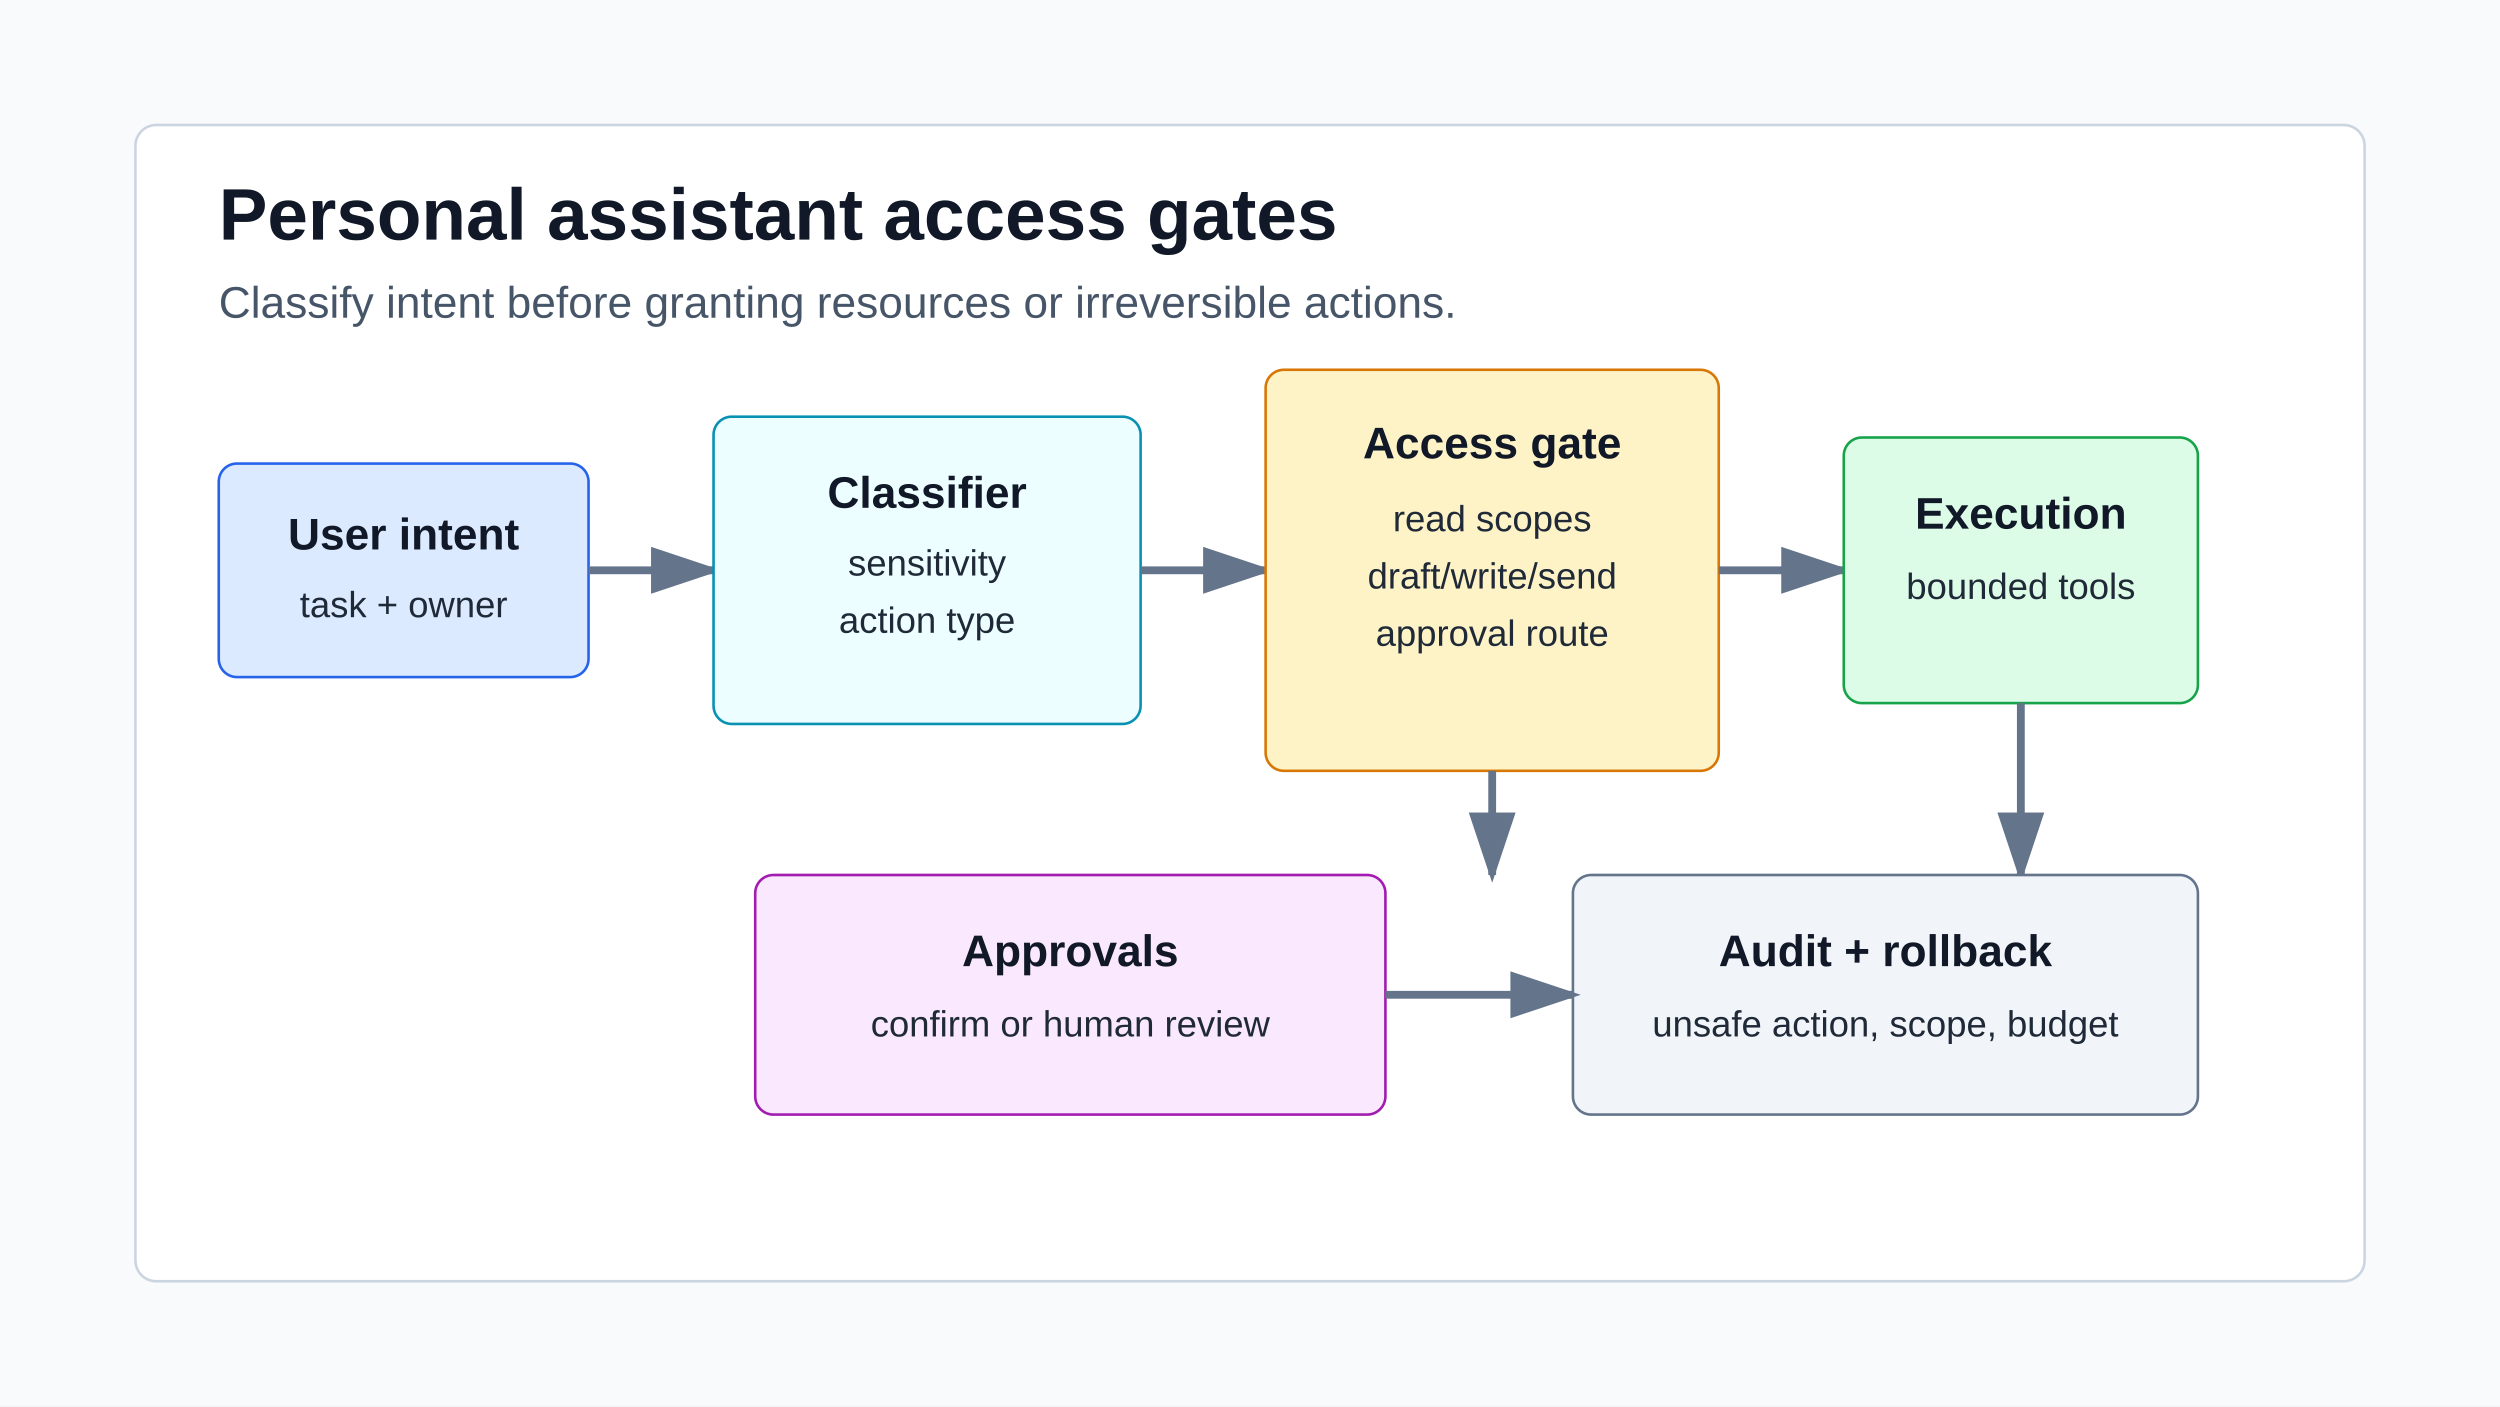
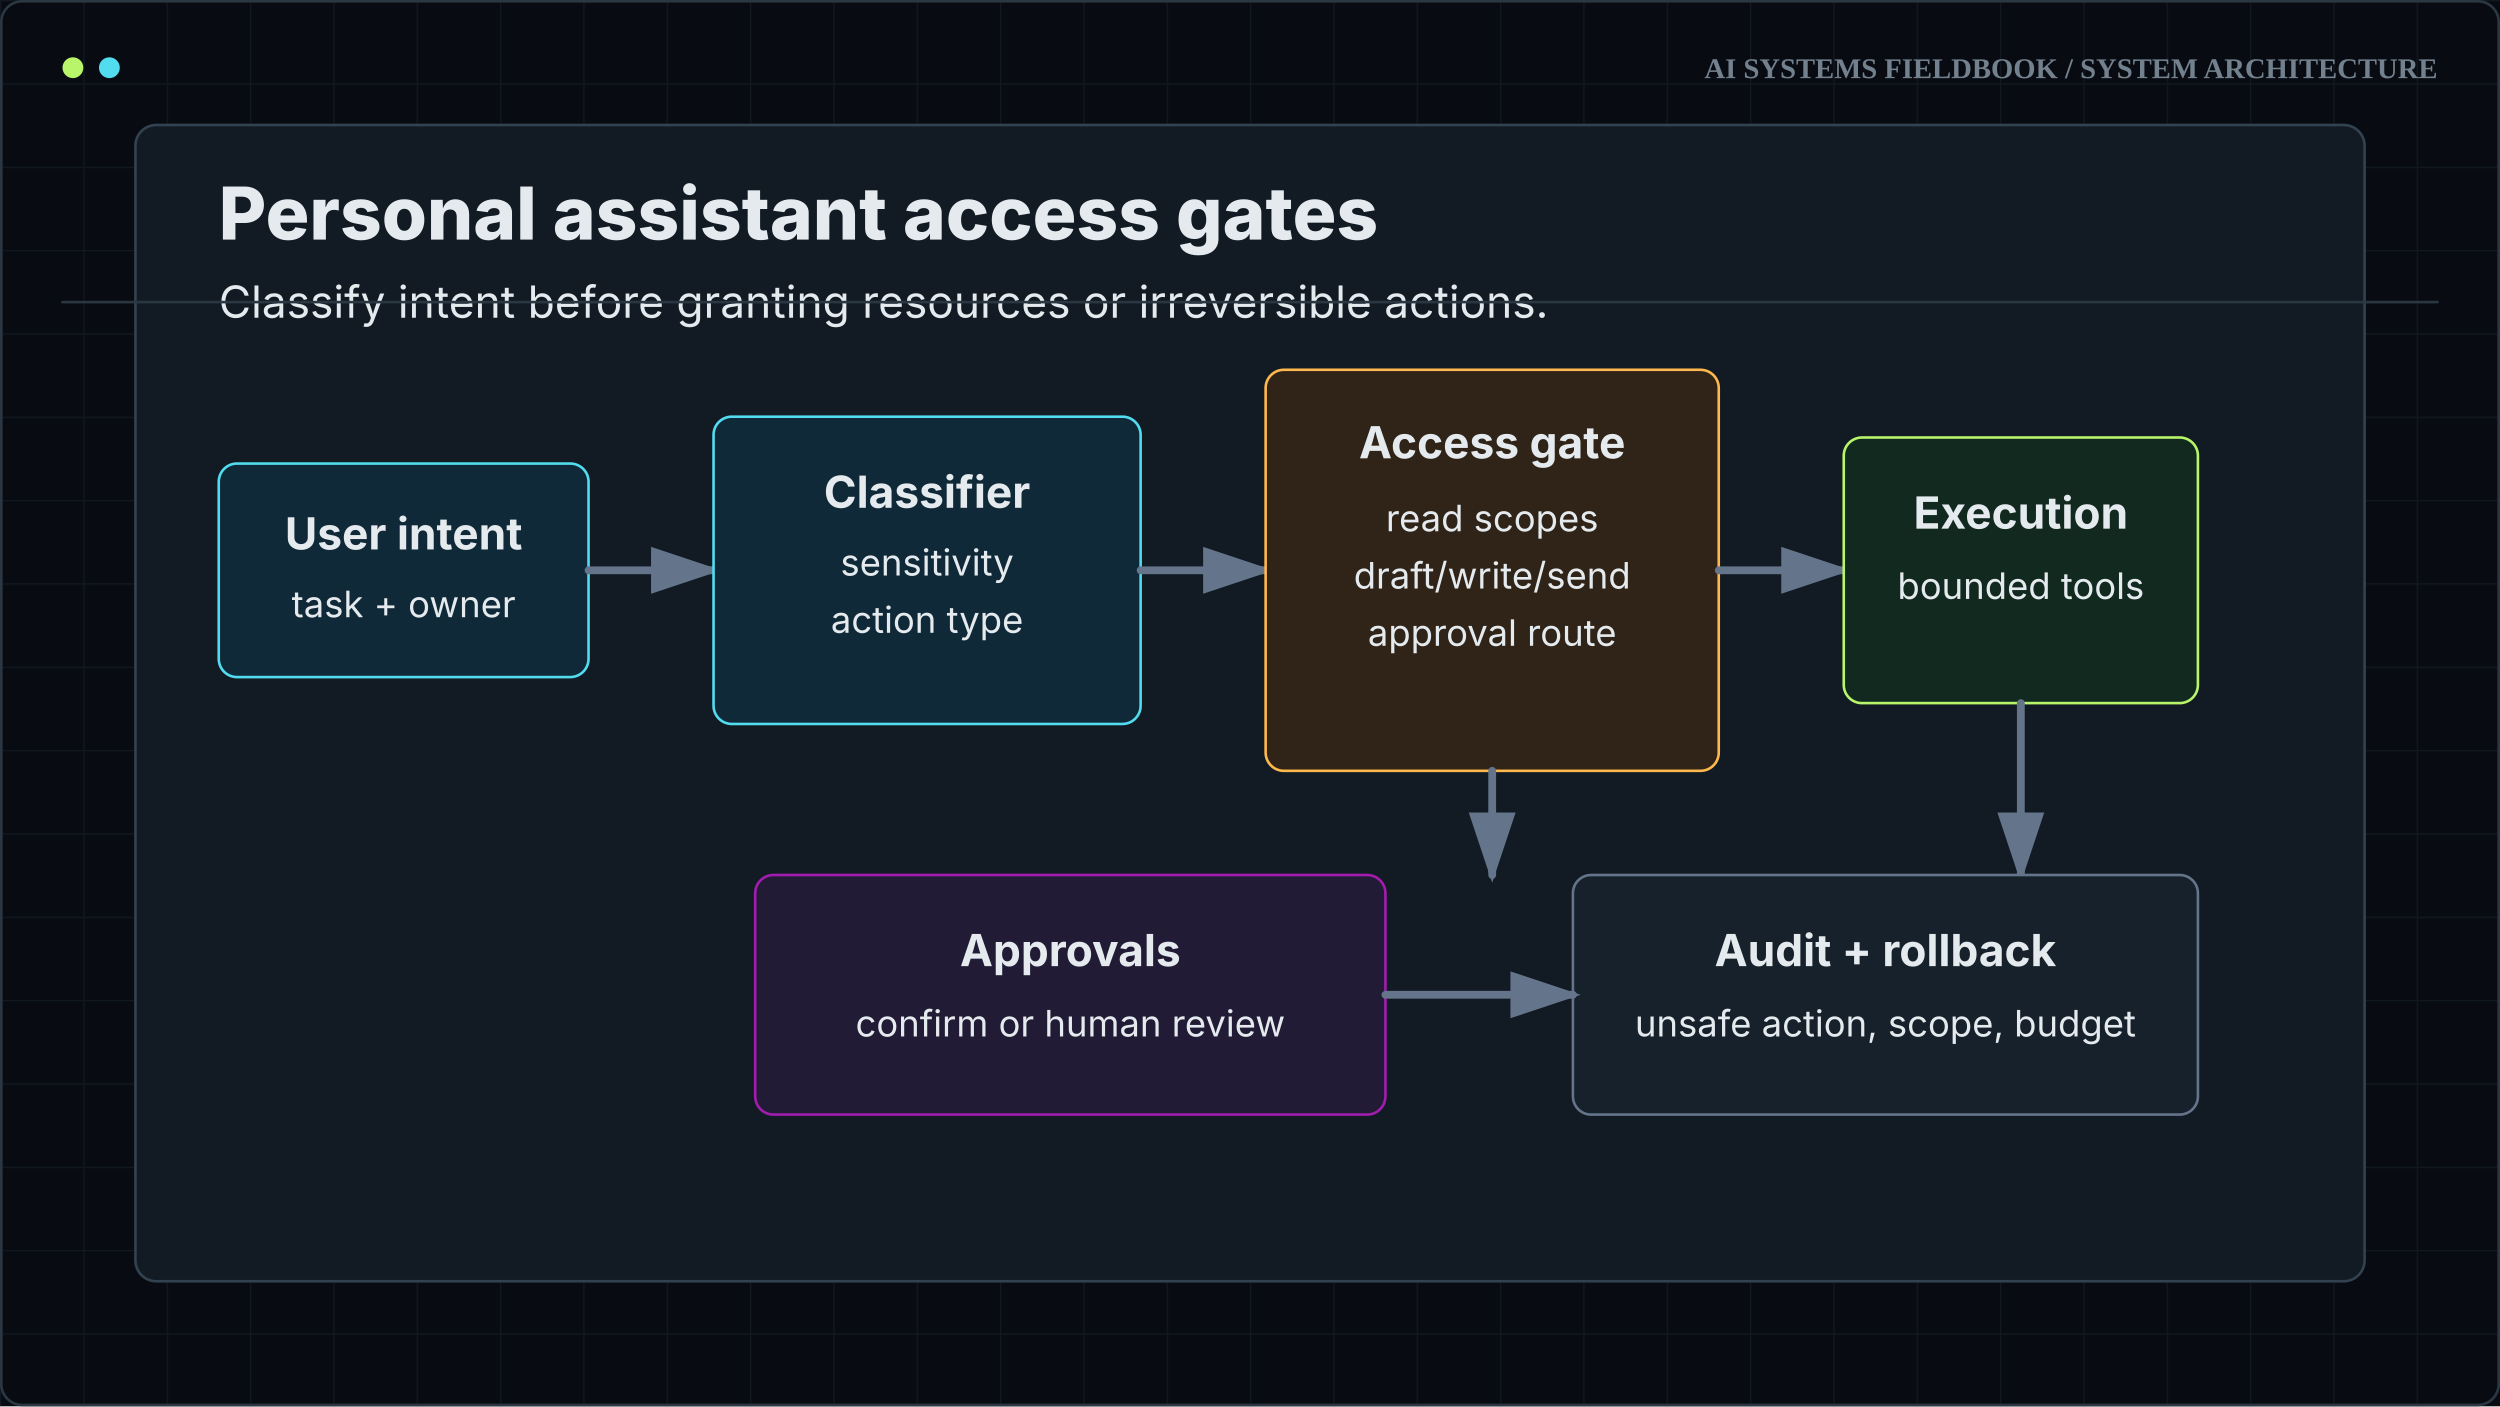
- <svg xmlns="http://www.w3.org/2000/svg" viewBox="0 0 960 540" role="img">
-   <rect width="960" height="540" fill="#f8fafc" />
-   <rect x="52" y="48" width="856" height="444" rx="8" fill="#ffffff" stroke="#cbd5e1" />
-   <text x="84" y="92" font-family="Arial, sans-serif" font-size="28" font-weight="800" fill="#111827">Personal assistant access gates</text>
-   <text x="84" y="122" font-family="Arial, sans-serif" font-size="17" fill="#475569">Classify intent before granting resources or irreversible actions.</text>
-   <g font-family="Arial, sans-serif">
-     <rect x="84" y="178" width="142" height="82" rx="7" fill="#dbeafe" stroke="#2563eb" />
+ <svg xmlns="http://www.w3.org/2000/svg" viewBox="0 0 960 540" role="img" data-visual-quality="publication" data-visual-system="fieldbook-v2" data-text-fit="bounded">
+   <defs id="fieldbook-v2-defs">
+     <pattern id="fieldbook-grid" width="32" height="32" patternUnits="userSpaceOnUse">
+       <path d="M 32 0 L 0 0 0 32" fill="none" stroke="#27323d" stroke-width="1" />
+     </pattern>
+   </defs>
+   <g aria-hidden="true" data-fieldbook-frame="background">
+     <rect width="960" height="540" fill="#080c12" />
+     <rect width="960" height="540" fill="url(#fieldbook-grid)" opacity="0.32" />
+   </g>
+   <rect x="52" y="48" width="856" height="444" rx="8" fill="#121a23" stroke="#334250" />
+   <text x="84" y="92" font-family="Inter, system-ui, sans-serif" font-size="28" font-weight="800" fill="#111827">Personal assistant access gates</text>
+   <text x="84" y="122" font-family="Inter, system-ui, sans-serif" font-size="17" fill="#475569">Classify intent before granting resources or irreversible actions.</text>
+   <g font-family="Inter, system-ui, sans-serif">
+     <rect x="84" y="178" width="142" height="82" rx="7" fill="#102938" stroke="#52dcef" />
    <text x="155" y="211" text-anchor="middle" font-size="17" font-weight="700" fill="#111827">User intent</text>
    <text x="155" y="237" text-anchor="middle" font-size="14" fill="#1f2937">task + owner</text>
    <path d="M226 219 H274" stroke="#64748b" stroke-width="3" marker-end="url(#arrow)" />
-     <rect x="274" y="160" width="164" height="118" rx="7" fill="#ecfeff" stroke="#0891b2" />
+     <rect x="274" y="160" width="164" height="118" rx="7" fill="#102938" stroke="#52dcef" />
    <text x="356" y="195" text-anchor="middle" font-size="17" font-weight="700" fill="#111827">Classifier</text>
    <text x="356" y="221" text-anchor="middle" font-size="14" fill="#1f2937">sensitivity</text>
    <text x="356" y="243" text-anchor="middle" font-size="14" fill="#1f2937">action type</text>
    <path d="M438 219 H486" stroke="#64748b" stroke-width="3" marker-end="url(#arrow)" />
-     <rect x="486" y="142" width="174" height="154" rx="7" fill="#fef3c7" stroke="#d97706" />
+     <rect x="486" y="142" width="174" height="154" rx="7" fill="#302418" stroke="#ffb84d" />
    <text x="573" y="176" text-anchor="middle" font-size="17" font-weight="700" fill="#111827">Access gate</text>
    <text x="573" y="204" text-anchor="middle" font-size="14" fill="#1f2937">read scopes</text>
    <text x="573" y="226" text-anchor="middle" font-size="14" fill="#1f2937">draft/write/send</text>
    <text x="573" y="248" text-anchor="middle" font-size="14" fill="#1f2937">approval route</text>
    <path d="M660 219 H708" stroke="#64748b" stroke-width="3" marker-end="url(#arrow)" />
-     <rect x="708" y="168" width="136" height="102" rx="7" fill="#dcfce7" stroke="#16a34a" />
+     <rect x="708" y="168" width="136" height="102" rx="7" fill="#11291f" stroke="#b8f56a" />
    <text x="776" y="203" text-anchor="middle" font-size="17" font-weight="700" fill="#111827">Execution</text>
    <text x="776" y="230" text-anchor="middle" font-size="14" fill="#1f2937">bounded tools</text>
    <path d="M776 270 V336" stroke="#64748b" stroke-width="3" marker-end="url(#arrow)" />
-     <rect x="604" y="336" width="240" height="92" rx="7" fill="#f1f5f9" stroke="#64748b" />
+     <rect x="604" y="336" width="240" height="92" rx="7" fill="#17212b" stroke="#64748b" />
    <text x="724" y="371" text-anchor="middle" font-size="17" font-weight="700" fill="#111827">Audit + rollback</text>
    <text x="724" y="398" text-anchor="middle" font-size="14" fill="#1f2937">unsafe action, scope, budget</text>
-     <rect x="290" y="336" width="242" height="92" rx="7" fill="#fae8ff" stroke="#a21caf" />
+     <rect x="290" y="336" width="242" height="92" rx="7" fill="#211b35" stroke="#a21caf" />
    <text x="411" y="371" text-anchor="middle" font-size="17" font-weight="700" fill="#111827">Approvals</text>
    <text x="411" y="398" text-anchor="middle" font-size="14" fill="#1f2937">confirm or human review</text>
    <path d="M573 296 V336" stroke="#64748b" stroke-width="3" marker-end="url(#arrow)" />
    <path d="M532 382 H604" stroke="#64748b" stroke-width="3" marker-end="url(#arrow)" />
  </g>
  <defs>
    <marker id="arrow" markerWidth="10" markerHeight="10" refX="8" refY="3" orient="auto" markerUnits="strokeWidth">
      <path d="M0,0 L0,6 L9,3 z" fill="#64748b" />
    </marker>
  </defs>
+   <style id="fieldbook-v2-theme">
+     text { fill: #e4eaed !important; font-family: Inter, system-ui, sans-serif !important; letter-spacing: 0; }
+     .title { fill: #f7faf9 !important; font-weight: 750 !important; }
+     .subtitle, .sub, .note, .axis, .legend, .body, .small { fill: #8d9aa6 !important; }
+     .label, .smallTitle, .metric, .headtext { fill: #e7edef !important; }
+     path, line, polyline { stroke-linecap: round; stroke-linejoin: round; }
+     .fieldbook-kicker { fill: #73818e !important; font-family: ui-monospace, SFMono-Regular, Consolas, monospace !important; font-size: 11px !important; font-weight: 750 !important; }
+   </style>
+   <g aria-hidden="true" data-fieldbook-frame="overlay">
+     <line x1="24" y1="116" x2="936" y2="116" stroke="#2a3641" stroke-width="1" />
+     <circle cx="28" cy="26" r="4" fill="#b8f56a" />
+     <circle cx="42" cy="26" r="4" fill="#52dcef" />
+     <text class="fieldbook-kicker" x="936" y="30" text-anchor="end">AI SYSTEMS FIELDBOOK / SYSTEM ARCHITECTURE</text>
+     <rect x="0.5" y="0.5" width="959" height="539" rx="8" fill="none" stroke="#2b3742" stroke-width="1" />
+   </g>
</svg>
